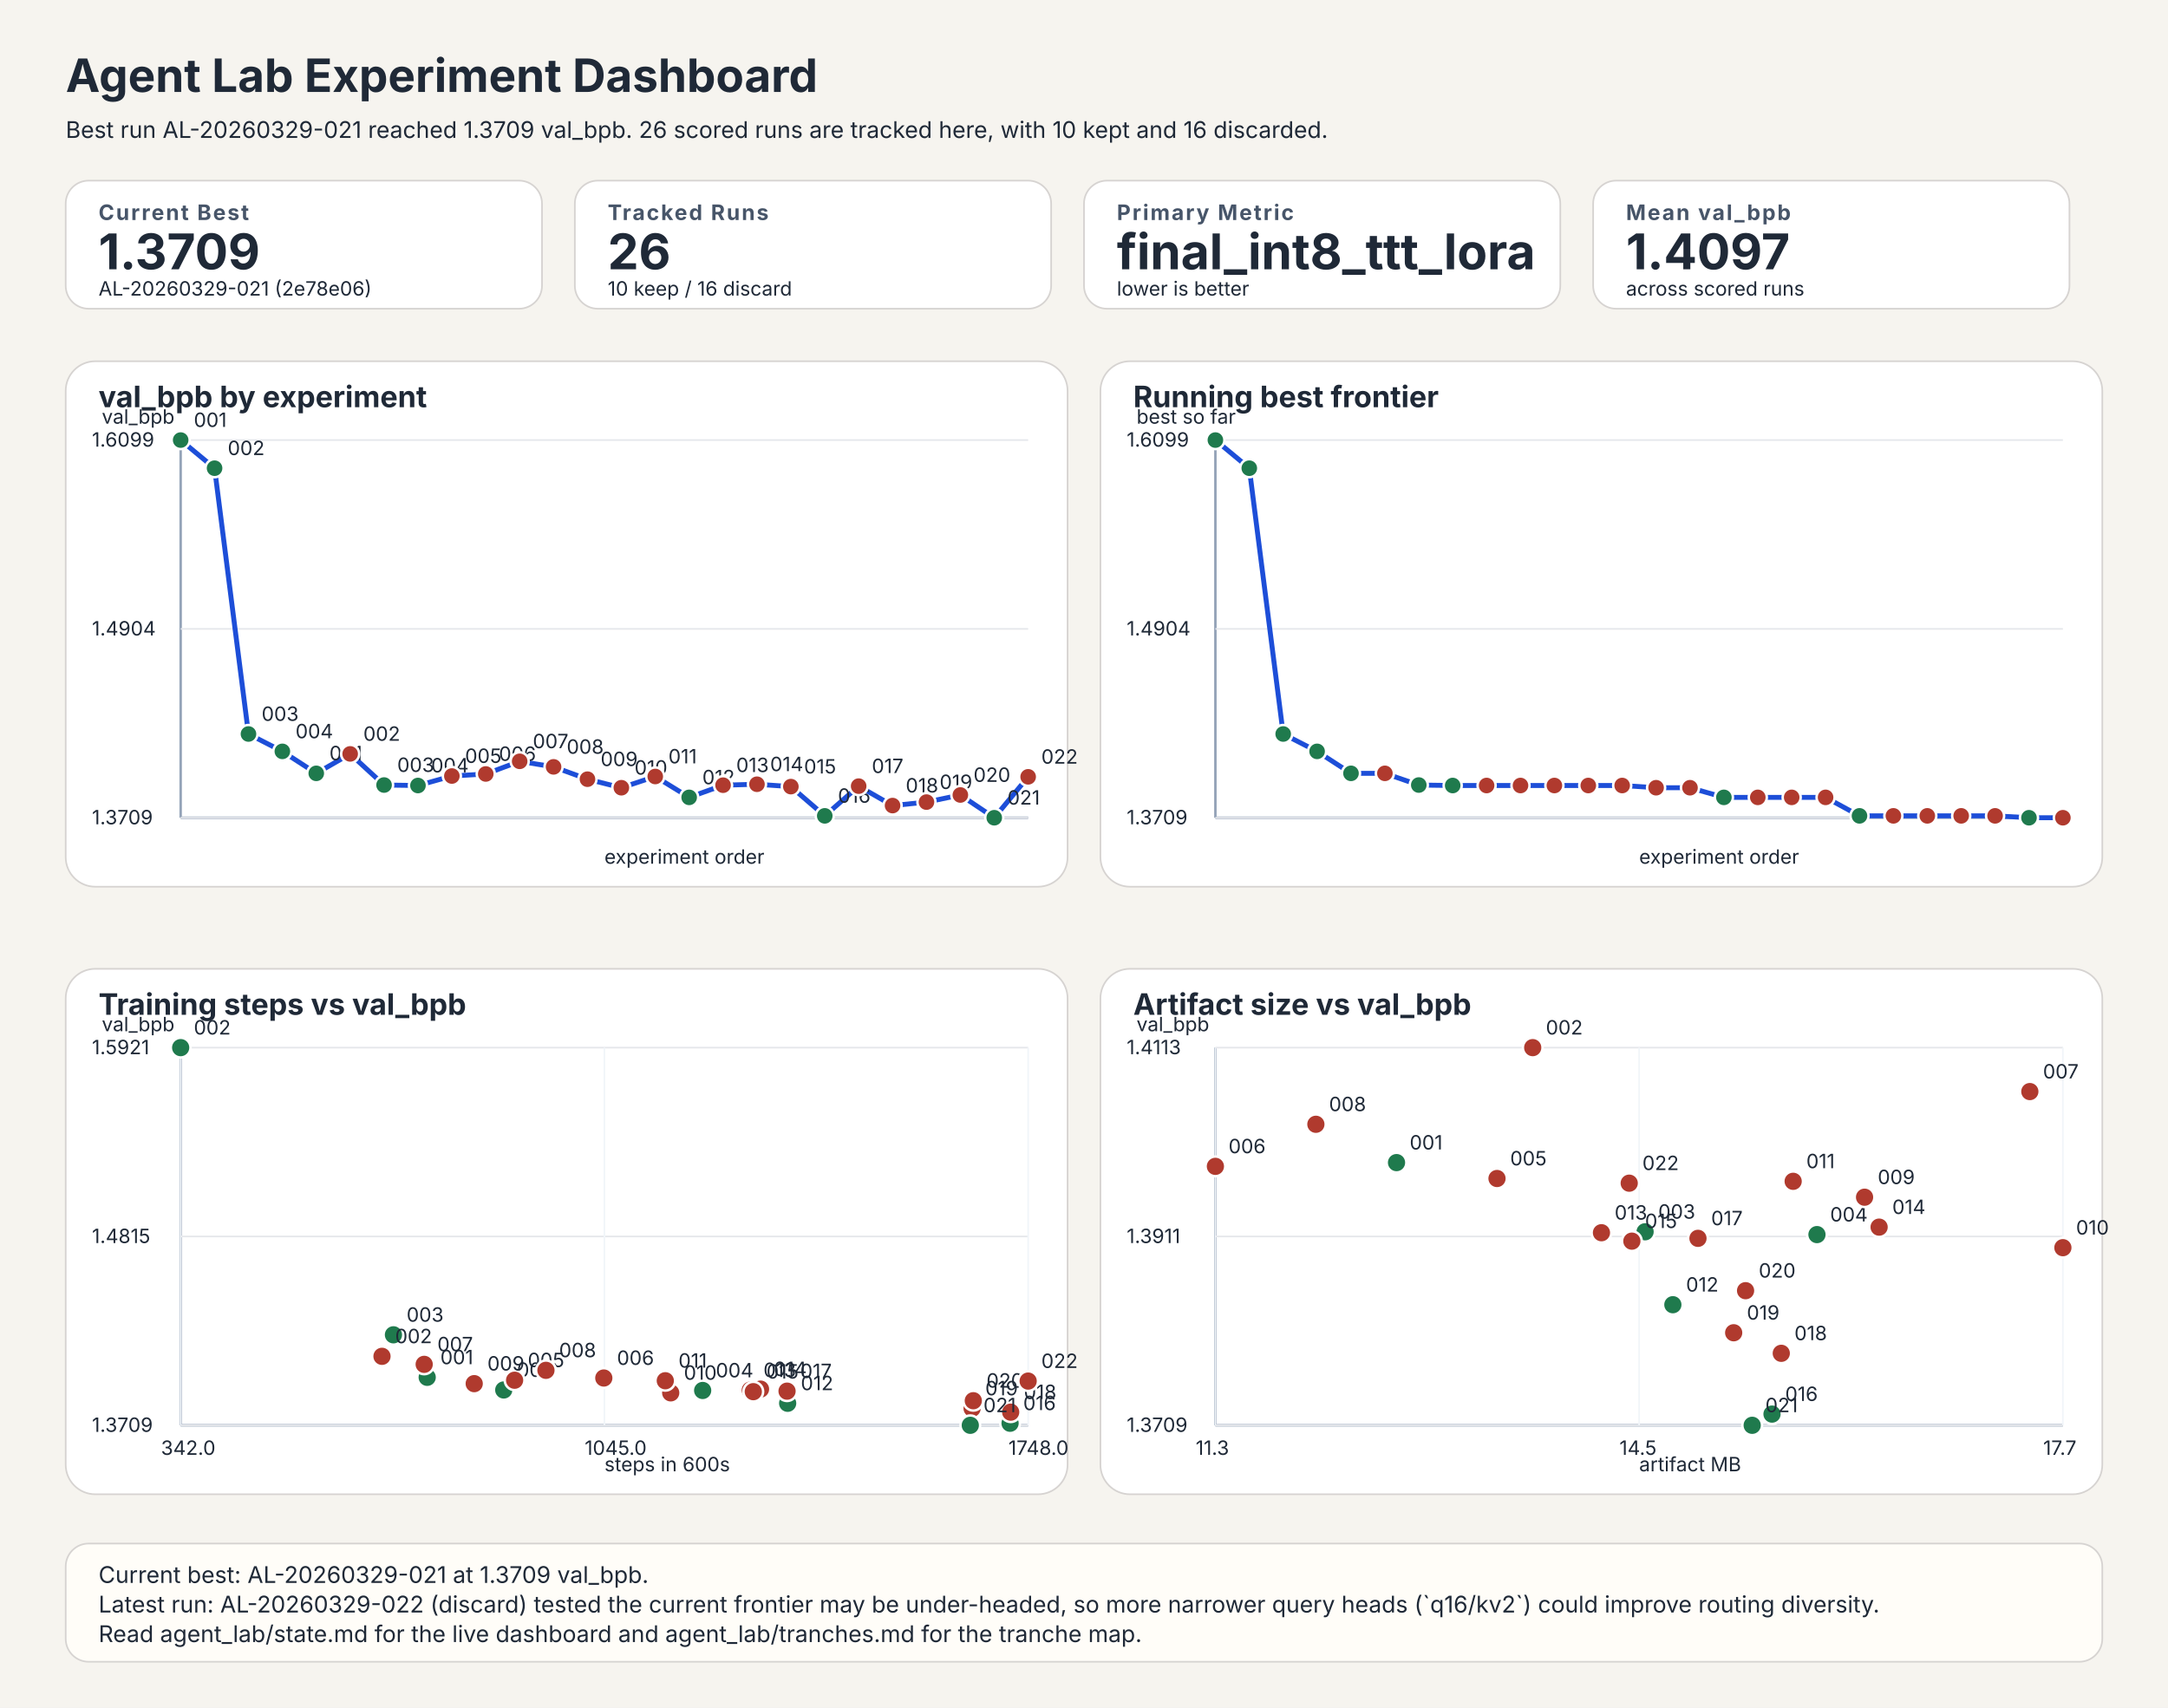
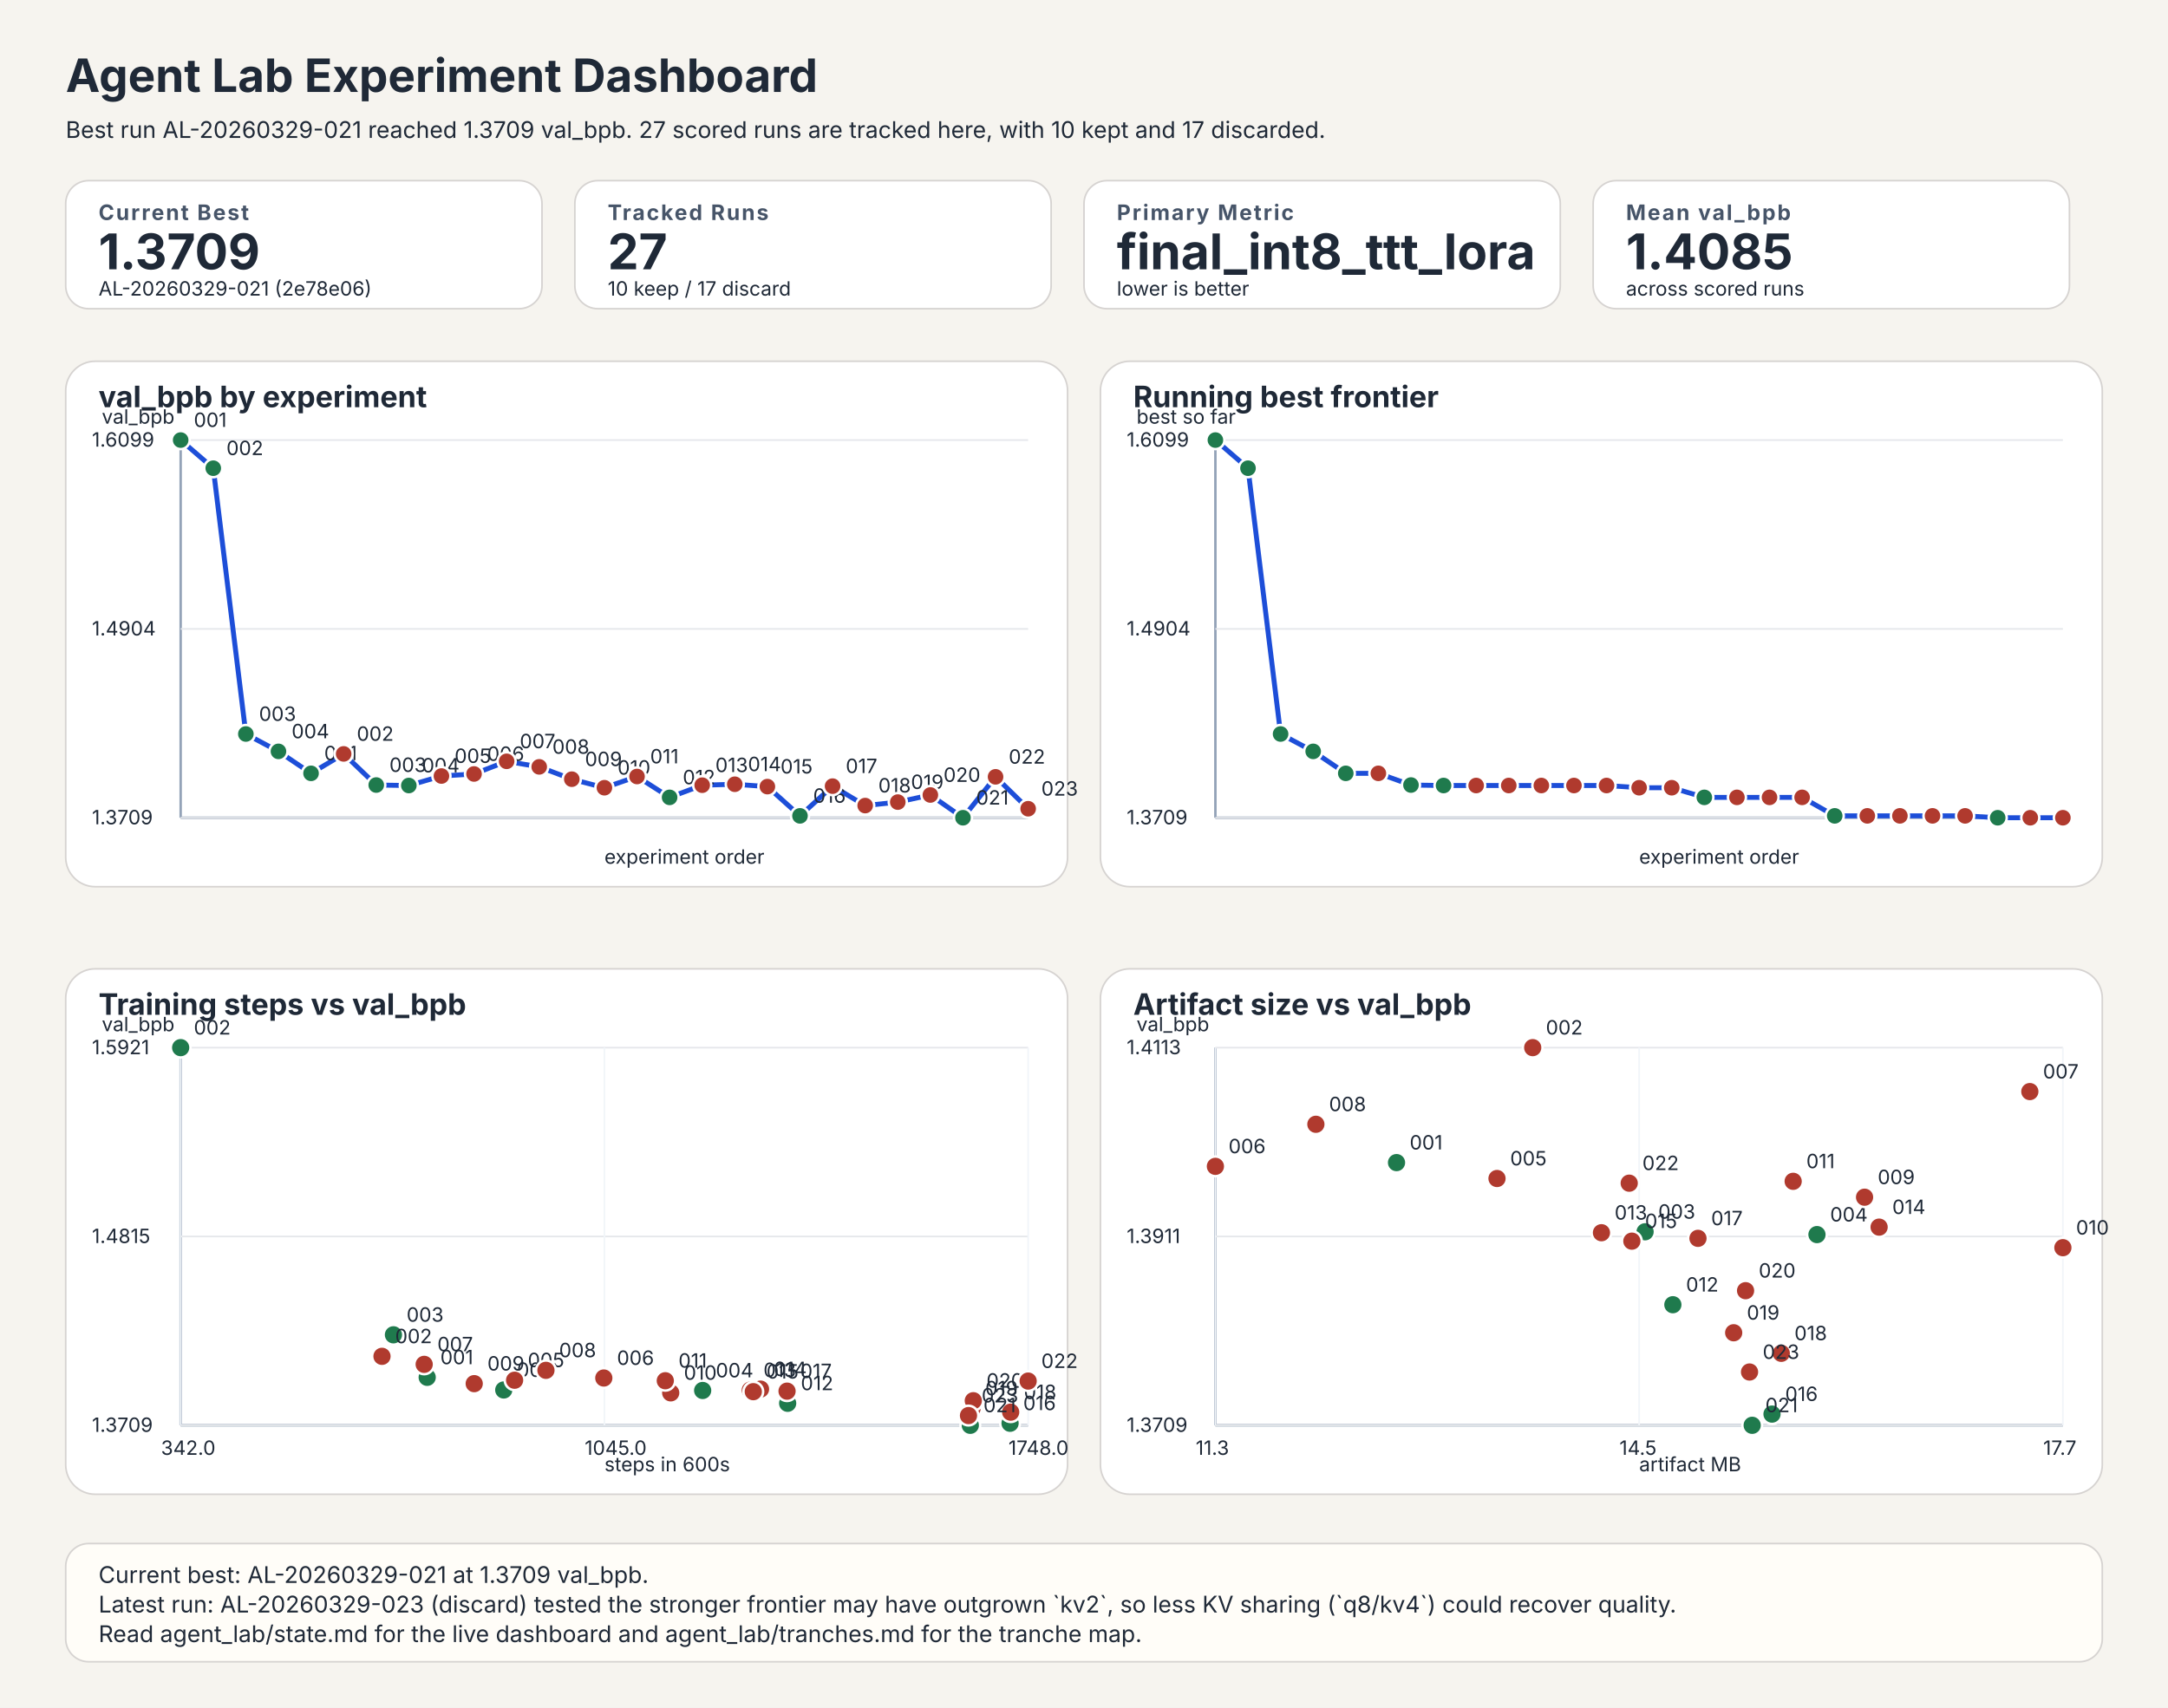
<svg xmlns="http://www.w3.org/2000/svg" width="1320" height="1040" viewBox="0 0 1320 1040">
  <rect width="100%" height="100%" fill="#f6f4ef" />
  <style>text{font-family:ui-sans-serif,system-ui,-apple-system,BlinkMacSystemFont,"Segoe UI",sans-serif;fill:#1f2937}.small{font-size:12px}.body{font-size:14px}.label{font-size:15px;font-weight:600}.title{font-size:28px;font-weight:700}.cardtitle{font-size:13px;font-weight:700;letter-spacing:.08em;text-transform:uppercase;fill:#475569}.metric{font-size:30px;font-weight:700}.paneltitle{font-size:18px;font-weight:700}</style>
  <text x="40" y="56" class="title">Agent Lab Experiment Dashboard</text>
-   <text x="40" y="84" class="body">Best run AL-20260329-021 reached 1.3709 val_bpb. 26 scored runs are tracked here, with 10 kept and 16 discarded.</text>
+   <text x="40" y="84" class="body">Best run AL-20260329-021 reached 1.3709 val_bpb. 27 scored runs are tracked here, with 10 kept and 17 discarded.</text>
  <rect x="40" y="110" width="290" height="78" rx="14" fill="#ffffff" stroke="#d6d3d1" />
  <text x="60" y="134" class="cardtitle">Current Best</text>
  <text x="60" y="164" class="metric">1.3709</text>
  <text x="60" y="180" class="small">AL-20260329-021 (2e78e06)</text>
  <rect x="350" y="110" width="290" height="78" rx="14" fill="#ffffff" stroke="#d6d3d1" />
  <text x="370" y="134" class="cardtitle">Tracked Runs</text>
-   <text x="370" y="164" class="metric">26</text>
-   <text x="370" y="180" class="small">10 keep / 16 discard</text>
+   <text x="370" y="164" class="metric">27</text>
+   <text x="370" y="180" class="small">10 keep / 17 discard</text>
  <rect x="660" y="110" width="290" height="78" rx="14" fill="#ffffff" stroke="#d6d3d1" />
  <text x="680" y="134" class="cardtitle">Primary Metric</text>
  <text x="680" y="164" class="metric">final_int8_ttt_lora</text>
  <text x="680" y="180" class="small">lower is better</text>
  <rect x="970" y="110" width="290" height="78" rx="14" fill="#ffffff" stroke="#d6d3d1" />
  <text x="990" y="134" class="cardtitle">Mean val_bpb</text>
-   <text x="990" y="164" class="metric">1.4097</text>
+   <text x="990" y="164" class="metric">1.4085</text>
  <text x="990" y="180" class="small">across scored runs</text>
  <rect x="40" y="220" width="610" height="320" rx="18" fill="#ffffff" stroke="#d6d3d1" />
  <text x="60" y="248" class="paneltitle">val_bpb by experiment</text>
  <line x1="110" y1="498" x2="626" y2="498" stroke="#94a3b8" stroke-width="1.5" />
  <line x1="110" y1="498" x2="110" y2="268" stroke="#94a3b8" stroke-width="1.5" />
  <text x="368.00" y="526.00" class="small">experiment order</text>
  <text x="62.00" y="258.00" class="small">val_bpb</text>
  <line x1="110" y1="498.00" x2="626" y2="498.00" stroke="#e5e7eb" stroke-width="1" />
  <text x="56.00" y="502.00" class="small">1.3709</text>
  <line x1="110" y1="383.00" x2="626" y2="383.00" stroke="#e5e7eb" stroke-width="1" />
  <text x="56.00" y="387.00" class="small">1.4904</text>
  <line x1="110" y1="268.00" x2="626" y2="268.00" stroke="#e5e7eb" stroke-width="1" />
  <text x="56.00" y="272.00" class="small">1.6099</text>
-   <polyline fill="none" stroke="#1d4ed8" stroke-width="3" points="110.00,268.00 130.64,285.13 151.28,447.00 171.92,457.58 192.56,470.96 213.20,459.12 233.84,478.08 254.48,478.37 275.12,472.59 295.76,471.34 316.40,463.64 337.04,467.01 357.68,474.52 378.32,479.72 398.96,472.88 419.60,485.59 440.24,478.18 460.88,477.60 481.52,479.04 502.16,496.85 522.80,478.75 543.44,490.59 564.08,488.47 584.72,484.14 605.36,498.00 626.00,473.08" />
+   <polyline fill="none" stroke="#1d4ed8" stroke-width="3" points="110.00,268.00 129.85,285.13 149.69,447.00 169.54,457.58 189.38,470.96 209.23,459.12 229.08,478.08 248.92,478.37 268.77,472.59 288.62,471.34 308.46,463.64 328.31,467.01 348.15,474.52 368.00,479.72 387.85,472.88 407.69,485.59 427.54,478.18 447.38,477.60 467.23,479.04 487.08,496.85 506.92,478.75 526.77,490.59 546.62,488.47 566.46,484.14 586.31,498.00 606.15,473.08 626.00,492.51" />
  <circle cx="110.00" cy="268.00" r="5.5" fill="#1f7a4d" stroke="#ffffff" stroke-width="1.5" />
  <text x="118.00" y="260.00" class="small">001</text>
-   <circle cx="130.64" cy="285.13" r="5.5" fill="#1f7a4d" stroke="#ffffff" stroke-width="1.5" />
-   <text x="138.64" y="277.13" class="small">002</text>
-   <circle cx="151.28" cy="447.00" r="5.5" fill="#1f7a4d" stroke="#ffffff" stroke-width="1.5" />
-   <text x="159.28" y="439.00" class="small">003</text>
-   <circle cx="171.92" cy="457.58" r="5.5" fill="#1f7a4d" stroke="#ffffff" stroke-width="1.5" />
-   <text x="179.92" y="449.58" class="small">004</text>
-   <circle cx="192.56" cy="470.96" r="5.5" fill="#1f7a4d" stroke="#ffffff" stroke-width="1.5" />
-   <text x="200.56" y="462.96" class="small">001</text>
-   <circle cx="213.20" cy="459.12" r="5.5" fill="#b03a2e" stroke="#ffffff" stroke-width="1.5" />
-   <text x="221.20" y="451.12" class="small">002</text>
-   <circle cx="233.84" cy="478.08" r="5.5" fill="#1f7a4d" stroke="#ffffff" stroke-width="1.5" />
-   <text x="241.84" y="470.08" class="small">003</text>
-   <circle cx="254.48" cy="478.37" r="5.5" fill="#1f7a4d" stroke="#ffffff" stroke-width="1.5" />
-   <text x="262.48" y="470.37" class="small">004</text>
-   <circle cx="275.12" cy="472.59" r="5.5" fill="#b03a2e" stroke="#ffffff" stroke-width="1.5" />
-   <text x="283.12" y="464.59" class="small">005</text>
-   <circle cx="295.76" cy="471.34" r="5.5" fill="#b03a2e" stroke="#ffffff" stroke-width="1.5" />
-   <text x="303.76" y="463.34" class="small">006</text>
-   <circle cx="316.40" cy="463.64" r="5.5" fill="#b03a2e" stroke="#ffffff" stroke-width="1.5" />
-   <text x="324.40" y="455.64" class="small">007</text>
-   <circle cx="337.04" cy="467.01" r="5.5" fill="#b03a2e" stroke="#ffffff" stroke-width="1.5" />
-   <text x="345.04" y="459.01" class="small">008</text>
-   <circle cx="357.68" cy="474.52" r="5.5" fill="#b03a2e" stroke="#ffffff" stroke-width="1.5" />
-   <text x="365.68" y="466.52" class="small">009</text>
-   <circle cx="378.32" cy="479.72" r="5.5" fill="#b03a2e" stroke="#ffffff" stroke-width="1.5" />
-   <text x="386.32" y="471.72" class="small">010</text>
-   <circle cx="398.96" cy="472.88" r="5.5" fill="#b03a2e" stroke="#ffffff" stroke-width="1.5" />
-   <text x="406.96" y="464.88" class="small">011</text>
-   <circle cx="419.60" cy="485.59" r="5.5" fill="#1f7a4d" stroke="#ffffff" stroke-width="1.5" />
-   <text x="427.60" y="477.59" class="small">012</text>
-   <circle cx="440.24" cy="478.18" r="5.5" fill="#b03a2e" stroke="#ffffff" stroke-width="1.5" />
-   <text x="448.24" y="470.18" class="small">013</text>
-   <circle cx="460.88" cy="477.60" r="5.5" fill="#b03a2e" stroke="#ffffff" stroke-width="1.5" />
-   <text x="468.88" y="469.60" class="small">014</text>
-   <circle cx="481.52" cy="479.04" r="5.5" fill="#b03a2e" stroke="#ffffff" stroke-width="1.5" />
-   <text x="489.52" y="471.04" class="small">015</text>
-   <circle cx="502.16" cy="496.85" r="5.5" fill="#1f7a4d" stroke="#ffffff" stroke-width="1.5" />
-   <text x="510.16" y="488.85" class="small">016</text>
-   <circle cx="522.80" cy="478.75" r="5.5" fill="#b03a2e" stroke="#ffffff" stroke-width="1.5" />
-   <text x="530.80" y="470.75" class="small">017</text>
-   <circle cx="543.44" cy="490.59" r="5.5" fill="#b03a2e" stroke="#ffffff" stroke-width="1.5" />
-   <text x="551.44" y="482.59" class="small">018</text>
-   <circle cx="564.08" cy="488.47" r="5.5" fill="#b03a2e" stroke="#ffffff" stroke-width="1.5" />
-   <text x="572.08" y="480.47" class="small">019</text>
-   <circle cx="584.72" cy="484.14" r="5.5" fill="#b03a2e" stroke="#ffffff" stroke-width="1.5" />
-   <text x="592.72" y="476.14" class="small">020</text>
-   <circle cx="605.36" cy="498.00" r="5.5" fill="#1f7a4d" stroke="#ffffff" stroke-width="1.5" />
-   <text x="613.36" y="490.00" class="small">021</text>
-   <circle cx="626.00" cy="473.08" r="5.5" fill="#b03a2e" stroke="#ffffff" stroke-width="1.5" />
-   <text x="634.00" y="465.08" class="small">022</text>
+   <circle cx="129.85" cy="285.13" r="5.5" fill="#1f7a4d" stroke="#ffffff" stroke-width="1.5" />
+   <text x="137.85" y="277.13" class="small">002</text>
+   <circle cx="149.69" cy="447.00" r="5.5" fill="#1f7a4d" stroke="#ffffff" stroke-width="1.5" />
+   <text x="157.69" y="439.00" class="small">003</text>
+   <circle cx="169.54" cy="457.58" r="5.5" fill="#1f7a4d" stroke="#ffffff" stroke-width="1.5" />
+   <text x="177.54" y="449.58" class="small">004</text>
+   <circle cx="189.38" cy="470.96" r="5.5" fill="#1f7a4d" stroke="#ffffff" stroke-width="1.5" />
+   <text x="197.38" y="462.96" class="small">001</text>
+   <circle cx="209.23" cy="459.12" r="5.5" fill="#b03a2e" stroke="#ffffff" stroke-width="1.5" />
+   <text x="217.23" y="451.12" class="small">002</text>
+   <circle cx="229.08" cy="478.08" r="5.5" fill="#1f7a4d" stroke="#ffffff" stroke-width="1.5" />
+   <text x="237.08" y="470.08" class="small">003</text>
+   <circle cx="248.92" cy="478.37" r="5.5" fill="#1f7a4d" stroke="#ffffff" stroke-width="1.5" />
+   <text x="256.92" y="470.37" class="small">004</text>
+   <circle cx="268.77" cy="472.59" r="5.5" fill="#b03a2e" stroke="#ffffff" stroke-width="1.5" />
+   <text x="276.77" y="464.59" class="small">005</text>
+   <circle cx="288.62" cy="471.34" r="5.5" fill="#b03a2e" stroke="#ffffff" stroke-width="1.5" />
+   <text x="296.62" y="463.34" class="small">006</text>
+   <circle cx="308.46" cy="463.64" r="5.5" fill="#b03a2e" stroke="#ffffff" stroke-width="1.5" />
+   <text x="316.46" y="455.64" class="small">007</text>
+   <circle cx="328.31" cy="467.01" r="5.5" fill="#b03a2e" stroke="#ffffff" stroke-width="1.5" />
+   <text x="336.31" y="459.01" class="small">008</text>
+   <circle cx="348.15" cy="474.52" r="5.5" fill="#b03a2e" stroke="#ffffff" stroke-width="1.5" />
+   <text x="356.15" y="466.52" class="small">009</text>
+   <circle cx="368.00" cy="479.72" r="5.5" fill="#b03a2e" stroke="#ffffff" stroke-width="1.5" />
+   <text x="376.00" y="471.72" class="small">010</text>
+   <circle cx="387.85" cy="472.88" r="5.5" fill="#b03a2e" stroke="#ffffff" stroke-width="1.5" />
+   <text x="395.85" y="464.88" class="small">011</text>
+   <circle cx="407.69" cy="485.59" r="5.5" fill="#1f7a4d" stroke="#ffffff" stroke-width="1.5" />
+   <text x="415.69" y="477.59" class="small">012</text>
+   <circle cx="427.54" cy="478.18" r="5.5" fill="#b03a2e" stroke="#ffffff" stroke-width="1.5" />
+   <text x="435.54" y="470.18" class="small">013</text>
+   <circle cx="447.38" cy="477.60" r="5.5" fill="#b03a2e" stroke="#ffffff" stroke-width="1.5" />
+   <text x="455.38" y="469.60" class="small">014</text>
+   <circle cx="467.23" cy="479.04" r="5.5" fill="#b03a2e" stroke="#ffffff" stroke-width="1.5" />
+   <text x="475.23" y="471.04" class="small">015</text>
+   <circle cx="487.08" cy="496.85" r="5.5" fill="#1f7a4d" stroke="#ffffff" stroke-width="1.5" />
+   <text x="495.08" y="488.85" class="small">016</text>
+   <circle cx="506.92" cy="478.75" r="5.5" fill="#b03a2e" stroke="#ffffff" stroke-width="1.5" />
+   <text x="514.92" y="470.75" class="small">017</text>
+   <circle cx="526.77" cy="490.59" r="5.5" fill="#b03a2e" stroke="#ffffff" stroke-width="1.5" />
+   <text x="534.77" y="482.59" class="small">018</text>
+   <circle cx="546.62" cy="488.47" r="5.5" fill="#b03a2e" stroke="#ffffff" stroke-width="1.5" />
+   <text x="554.62" y="480.47" class="small">019</text>
+   <circle cx="566.46" cy="484.14" r="5.5" fill="#b03a2e" stroke="#ffffff" stroke-width="1.5" />
+   <text x="574.46" y="476.14" class="small">020</text>
+   <circle cx="586.31" cy="498.00" r="5.5" fill="#1f7a4d" stroke="#ffffff" stroke-width="1.5" />
+   <text x="594.31" y="490.00" class="small">021</text>
+   <circle cx="606.15" cy="473.08" r="5.5" fill="#b03a2e" stroke="#ffffff" stroke-width="1.5" />
+   <text x="614.15" y="465.08" class="small">022</text>
+   <circle cx="626.00" cy="492.51" r="5.5" fill="#b03a2e" stroke="#ffffff" stroke-width="1.5" />
+   <text x="634.00" y="484.51" class="small">023</text>
  <rect x="670" y="220" width="610" height="320" rx="18" fill="#ffffff" stroke="#d6d3d1" />
  <text x="690" y="248" class="paneltitle">Running best frontier</text>
  <line x1="740" y1="498" x2="1256" y2="498" stroke="#94a3b8" stroke-width="1.5" />
  <line x1="740" y1="498" x2="740" y2="268" stroke="#94a3b8" stroke-width="1.5" />
  <text x="998.00" y="526.00" class="small">experiment order</text>
  <text x="692.00" y="258.00" class="small">best so far</text>
  <line x1="740" y1="498.00" x2="1256" y2="498.00" stroke="#e5e7eb" stroke-width="1" />
  <text x="686.00" y="502.00" class="small">1.3709</text>
  <line x1="740" y1="383.00" x2="1256" y2="383.00" stroke="#e5e7eb" stroke-width="1" />
  <text x="686.00" y="387.00" class="small">1.4904</text>
  <line x1="740" y1="268.00" x2="1256" y2="268.00" stroke="#e5e7eb" stroke-width="1" />
  <text x="686.00" y="272.00" class="small">1.6099</text>
-   <polyline fill="none" stroke="#1d4ed8" stroke-width="3" points="740.00,268.00 760.64,285.13 781.28,447.00 801.92,457.58 822.56,470.96 843.20,470.96 863.84,478.08 884.48,478.37 905.12,478.37 925.76,478.37 946.40,478.37 967.04,478.37 987.68,478.37 1008.32,479.72 1028.96,479.72 1049.60,485.59 1070.24,485.59 1090.88,485.59 1111.52,485.59 1132.16,496.85 1152.80,496.85 1173.44,496.85 1194.08,496.85 1214.72,496.85 1235.36,498.00 1256.00,498.00" />
+   <polyline fill="none" stroke="#1d4ed8" stroke-width="3" points="740.00,268.00 759.85,285.13 779.69,447.00 799.54,457.58 819.38,470.96 839.23,470.96 859.08,478.08 878.92,478.37 898.77,478.37 918.62,478.37 938.46,478.37 958.31,478.37 978.15,478.37 998.00,479.72 1017.85,479.72 1037.69,485.59 1057.54,485.59 1077.38,485.59 1097.23,485.59 1117.08,496.85 1136.92,496.85 1156.77,496.85 1176.62,496.85 1196.46,496.85 1216.31,498.00 1236.15,498.00 1256.00,498.00" />
  <circle cx="740.00" cy="268.00" r="5.5" fill="#1f7a4d" stroke="#ffffff" stroke-width="1.5" />
-   <circle cx="760.64" cy="285.13" r="5.5" fill="#1f7a4d" stroke="#ffffff" stroke-width="1.5" />
-   <circle cx="781.28" cy="447.00" r="5.5" fill="#1f7a4d" stroke="#ffffff" stroke-width="1.5" />
-   <circle cx="801.92" cy="457.58" r="5.5" fill="#1f7a4d" stroke="#ffffff" stroke-width="1.5" />
-   <circle cx="822.56" cy="470.96" r="5.5" fill="#1f7a4d" stroke="#ffffff" stroke-width="1.5" />
-   <circle cx="843.20" cy="470.96" r="5.5" fill="#b03a2e" stroke="#ffffff" stroke-width="1.5" />
-   <circle cx="863.84" cy="478.08" r="5.5" fill="#1f7a4d" stroke="#ffffff" stroke-width="1.5" />
-   <circle cx="884.48" cy="478.37" r="5.5" fill="#1f7a4d" stroke="#ffffff" stroke-width="1.5" />
-   <circle cx="905.12" cy="478.37" r="5.5" fill="#b03a2e" stroke="#ffffff" stroke-width="1.5" />
-   <circle cx="925.76" cy="478.37" r="5.5" fill="#b03a2e" stroke="#ffffff" stroke-width="1.5" />
-   <circle cx="946.40" cy="478.37" r="5.5" fill="#b03a2e" stroke="#ffffff" stroke-width="1.5" />
-   <circle cx="967.04" cy="478.37" r="5.5" fill="#b03a2e" stroke="#ffffff" stroke-width="1.5" />
-   <circle cx="987.68" cy="478.37" r="5.5" fill="#b03a2e" stroke="#ffffff" stroke-width="1.5" />
-   <circle cx="1008.32" cy="479.72" r="5.5" fill="#b03a2e" stroke="#ffffff" stroke-width="1.5" />
-   <circle cx="1028.96" cy="479.72" r="5.5" fill="#b03a2e" stroke="#ffffff" stroke-width="1.5" />
-   <circle cx="1049.60" cy="485.59" r="5.5" fill="#1f7a4d" stroke="#ffffff" stroke-width="1.5" />
-   <circle cx="1070.24" cy="485.59" r="5.5" fill="#b03a2e" stroke="#ffffff" stroke-width="1.5" />
-   <circle cx="1090.88" cy="485.59" r="5.5" fill="#b03a2e" stroke="#ffffff" stroke-width="1.5" />
-   <circle cx="1111.52" cy="485.59" r="5.5" fill="#b03a2e" stroke="#ffffff" stroke-width="1.5" />
-   <circle cx="1132.16" cy="496.85" r="5.5" fill="#1f7a4d" stroke="#ffffff" stroke-width="1.5" />
-   <circle cx="1152.80" cy="496.85" r="5.5" fill="#b03a2e" stroke="#ffffff" stroke-width="1.5" />
-   <circle cx="1173.44" cy="496.85" r="5.5" fill="#b03a2e" stroke="#ffffff" stroke-width="1.5" />
-   <circle cx="1194.08" cy="496.85" r="5.5" fill="#b03a2e" stroke="#ffffff" stroke-width="1.5" />
-   <circle cx="1214.72" cy="496.85" r="5.5" fill="#b03a2e" stroke="#ffffff" stroke-width="1.5" />
-   <circle cx="1235.36" cy="498.00" r="5.5" fill="#1f7a4d" stroke="#ffffff" stroke-width="1.5" />
+   <circle cx="759.85" cy="285.13" r="5.5" fill="#1f7a4d" stroke="#ffffff" stroke-width="1.5" />
+   <circle cx="779.69" cy="447.00" r="5.5" fill="#1f7a4d" stroke="#ffffff" stroke-width="1.5" />
+   <circle cx="799.54" cy="457.58" r="5.5" fill="#1f7a4d" stroke="#ffffff" stroke-width="1.5" />
+   <circle cx="819.38" cy="470.96" r="5.5" fill="#1f7a4d" stroke="#ffffff" stroke-width="1.5" />
+   <circle cx="839.23" cy="470.96" r="5.5" fill="#b03a2e" stroke="#ffffff" stroke-width="1.5" />
+   <circle cx="859.08" cy="478.08" r="5.5" fill="#1f7a4d" stroke="#ffffff" stroke-width="1.5" />
+   <circle cx="878.92" cy="478.37" r="5.5" fill="#1f7a4d" stroke="#ffffff" stroke-width="1.5" />
+   <circle cx="898.77" cy="478.37" r="5.5" fill="#b03a2e" stroke="#ffffff" stroke-width="1.5" />
+   <circle cx="918.62" cy="478.37" r="5.5" fill="#b03a2e" stroke="#ffffff" stroke-width="1.5" />
+   <circle cx="938.46" cy="478.37" r="5.5" fill="#b03a2e" stroke="#ffffff" stroke-width="1.5" />
+   <circle cx="958.31" cy="478.37" r="5.5" fill="#b03a2e" stroke="#ffffff" stroke-width="1.5" />
+   <circle cx="978.15" cy="478.37" r="5.5" fill="#b03a2e" stroke="#ffffff" stroke-width="1.5" />
+   <circle cx="998.00" cy="479.72" r="5.5" fill="#b03a2e" stroke="#ffffff" stroke-width="1.5" />
+   <circle cx="1017.85" cy="479.72" r="5.5" fill="#b03a2e" stroke="#ffffff" stroke-width="1.5" />
+   <circle cx="1037.69" cy="485.59" r="5.5" fill="#1f7a4d" stroke="#ffffff" stroke-width="1.5" />
+   <circle cx="1057.54" cy="485.59" r="5.5" fill="#b03a2e" stroke="#ffffff" stroke-width="1.5" />
+   <circle cx="1077.38" cy="485.59" r="5.5" fill="#b03a2e" stroke="#ffffff" stroke-width="1.5" />
+   <circle cx="1097.23" cy="485.59" r="5.5" fill="#b03a2e" stroke="#ffffff" stroke-width="1.5" />
+   <circle cx="1117.08" cy="496.85" r="5.5" fill="#1f7a4d" stroke="#ffffff" stroke-width="1.5" />
+   <circle cx="1136.92" cy="496.85" r="5.5" fill="#b03a2e" stroke="#ffffff" stroke-width="1.5" />
+   <circle cx="1156.77" cy="496.85" r="5.5" fill="#b03a2e" stroke="#ffffff" stroke-width="1.5" />
+   <circle cx="1176.62" cy="496.85" r="5.5" fill="#b03a2e" stroke="#ffffff" stroke-width="1.5" />
+   <circle cx="1196.46" cy="496.85" r="5.5" fill="#b03a2e" stroke="#ffffff" stroke-width="1.5" />
+   <circle cx="1216.31" cy="498.00" r="5.5" fill="#1f7a4d" stroke="#ffffff" stroke-width="1.5" />
+   <circle cx="1236.15" cy="498.00" r="5.5" fill="#b03a2e" stroke="#ffffff" stroke-width="1.5" />
  <circle cx="1256.00" cy="498.00" r="5.5" fill="#b03a2e" stroke="#ffffff" stroke-width="1.5" />
  <rect x="40" y="590" width="610" height="320" rx="18" fill="#ffffff" stroke="#d6d3d1" />
  <text x="60" y="618" class="paneltitle">Training steps vs val_bpb</text>
  <line x1="110" y1="868" x2="626" y2="868" stroke="#94a3b8" stroke-width="1.5" />
  <line x1="110" y1="868" x2="110" y2="638" stroke="#94a3b8" stroke-width="1.5" />
  <text x="368.00" y="896.00" class="small">steps in 600s</text>
  <text x="62.00" y="628.00" class="small">val_bpb</text>
  <line x1="110" y1="868.00" x2="626" y2="868.00" stroke="#e5e7eb" stroke-width="1" />
  <text x="56.00" y="872.00" class="small">1.3709</text>
  <line x1="110" y1="753.00" x2="626" y2="753.00" stroke="#e5e7eb" stroke-width="1" />
  <text x="56.00" y="757.00" class="small">1.4815</text>
  <line x1="110" y1="638.00" x2="626" y2="638.00" stroke="#e5e7eb" stroke-width="1" />
  <text x="56.00" y="642.00" class="small">1.5921</text>
  <line x1="110.00" y1="868" x2="110.00" y2="638" stroke="#f1f5f9" stroke-width="1" />
  <text x="98.00" y="886.00" class="small">342.0</text>
  <line x1="368.00" y1="868" x2="368.00" y2="638" stroke="#f1f5f9" stroke-width="1" />
  <text x="356.00" y="886.00" class="small">1045.0</text>
  <line x1="626.00" y1="868" x2="626.00" y2="638" stroke="#f1f5f9" stroke-width="1" />
  <text x="614.00" y="886.00" class="small">1748.0</text>
  <circle cx="110.00" cy="638.00" r="6" fill="#1f7a4d" stroke="#ffffff" stroke-width="1.5" />
  <text x="118.00" y="630.00" class="small">002</text>
  <circle cx="239.55" cy="812.89" r="6" fill="#1f7a4d" stroke="#ffffff" stroke-width="1.5" />
  <text x="247.55" y="804.89" class="small">003</text>
  <circle cx="260.10" cy="838.78" r="6" fill="#1f7a4d" stroke="#ffffff" stroke-width="1.5" />
  <text x="268.10" y="830.78" class="small">001</text>
  <circle cx="232.58" cy="825.99" r="6" fill="#b03a2e" stroke="#ffffff" stroke-width="1.5" />
  <text x="240.58" y="817.99" class="small">002</text>
  <circle cx="306.71" cy="846.48" r="6" fill="#1f7a4d" stroke="#ffffff" stroke-width="1.5" />
  <text x="314.71" y="838.48" class="small">003</text>
  <circle cx="427.82" cy="846.79" r="6" fill="#1f7a4d" stroke="#ffffff" stroke-width="1.5" />
  <text x="435.82" y="838.79" class="small">004</text>
  <circle cx="313.32" cy="840.55" r="6" fill="#b03a2e" stroke="#ffffff" stroke-width="1.5" />
  <text x="321.32" y="832.55" class="small">005</text>
  <circle cx="367.63" cy="839.20" r="6" fill="#b03a2e" stroke="#ffffff" stroke-width="1.5" />
  <text x="375.63" y="831.20" class="small">006</text>
  <circle cx="258.27" cy="830.88" r="6" fill="#b03a2e" stroke="#ffffff" stroke-width="1.5" />
  <text x="266.27" y="822.88" class="small">007</text>
  <circle cx="332.40" cy="834.52" r="6" fill="#b03a2e" stroke="#ffffff" stroke-width="1.5" />
  <text x="340.40" y="826.52" class="small">008</text>
  <circle cx="288.73" cy="842.63" r="6" fill="#b03a2e" stroke="#ffffff" stroke-width="1.5" />
  <text x="296.73" y="834.63" class="small">009</text>
  <circle cx="408.37" cy="848.24" r="6" fill="#b03a2e" stroke="#ffffff" stroke-width="1.5" />
  <text x="416.37" y="840.24" class="small">010</text>
  <circle cx="405.07" cy="840.86" r="6" fill="#b03a2e" stroke="#ffffff" stroke-width="1.5" />
  <text x="413.07" y="832.86" class="small">011</text>
  <circle cx="479.57" cy="854.59" r="6" fill="#1f7a4d" stroke="#ffffff" stroke-width="1.5" />
  <text x="487.57" y="846.59" class="small">012</text>
  <circle cx="456.81" cy="846.58" r="6" fill="#b03a2e" stroke="#ffffff" stroke-width="1.5" />
  <text x="464.81" y="838.58" class="small">013</text>
  <circle cx="463.05" cy="845.96" r="6" fill="#b03a2e" stroke="#ffffff" stroke-width="1.5" />
  <text x="471.05" y="837.96" class="small">014</text>
  <circle cx="458.65" cy="847.52" r="6" fill="#b03a2e" stroke="#ffffff" stroke-width="1.5" />
  <text x="466.65" y="839.52" class="small">015</text>
  <circle cx="614.99" cy="866.75" r="6" fill="#1f7a4d" stroke="#ffffff" stroke-width="1.5" />
  <text x="622.99" y="858.75" class="small">016</text>
  <circle cx="479.20" cy="847.20" r="6" fill="#b03a2e" stroke="#ffffff" stroke-width="1.5" />
  <text x="487.20" y="839.20" class="small">017</text>
  <circle cx="615.36" cy="859.99" r="6" fill="#b03a2e" stroke="#ffffff" stroke-width="1.5" />
  <text x="623.36" y="851.99" class="small">018</text>
  <circle cx="591.87" cy="857.71" r="6" fill="#b03a2e" stroke="#ffffff" stroke-width="1.5" />
  <text x="599.87" y="849.71" class="small">019</text>
  <circle cx="592.60" cy="853.03" r="6" fill="#b03a2e" stroke="#ffffff" stroke-width="1.5" />
  <text x="600.60" y="845.03" class="small">020</text>
  <circle cx="590.77" cy="868.00" r="6" fill="#1f7a4d" stroke="#ffffff" stroke-width="1.5" />
  <text x="598.77" y="860.00" class="small">021</text>
  <circle cx="626.00" cy="841.07" r="6" fill="#b03a2e" stroke="#ffffff" stroke-width="1.5" />
  <text x="634.00" y="833.07" class="small">022</text>
+   <circle cx="589.67" cy="862.07" r="6" fill="#b03a2e" stroke="#ffffff" stroke-width="1.5" />
+   <text x="597.67" y="854.07" class="small">023</text>
  <rect x="670" y="590" width="610" height="320" rx="18" fill="#ffffff" stroke="#d6d3d1" />
  <text x="690" y="618" class="paneltitle">Artifact size vs val_bpb</text>
  <line x1="740" y1="868" x2="1256" y2="868" stroke="#94a3b8" stroke-width="1.5" />
  <line x1="740" y1="868" x2="740" y2="638" stroke="#94a3b8" stroke-width="1.5" />
  <text x="998.00" y="896.00" class="small">artifact MB</text>
  <text x="692.00" y="628.00" class="small">val_bpb</text>
  <line x1="740" y1="868.00" x2="1256" y2="868.00" stroke="#e5e7eb" stroke-width="1" />
  <text x="686.00" y="872.00" class="small">1.3709</text>
  <line x1="740" y1="753.00" x2="1256" y2="753.00" stroke="#e5e7eb" stroke-width="1" />
  <text x="686.00" y="757.00" class="small">1.3911</text>
  <line x1="740" y1="638.00" x2="1256" y2="638.00" stroke="#e5e7eb" stroke-width="1" />
  <text x="686.00" y="642.00" class="small">1.4113</text>
  <line x1="740.00" y1="868" x2="740.00" y2="638" stroke="#f1f5f9" stroke-width="1" />
  <text x="728.00" y="886.00" class="small">11.3</text>
  <line x1="998.00" y1="868" x2="998.00" y2="638" stroke="#f1f5f9" stroke-width="1" />
  <text x="986.00" y="886.00" class="small">14.5</text>
  <line x1="1256.00" y1="868" x2="1256.00" y2="638" stroke="#f1f5f9" stroke-width="1" />
  <text x="1244.00" y="886.00" class="small">17.7</text>
  <circle cx="850.28" cy="708.02" r="6" fill="#1f7a4d" stroke="#ffffff" stroke-width="1.5" />
  <text x="858.28" y="700.02" class="small">001</text>
  <circle cx="933.20" cy="638.00" r="6" fill="#b03a2e" stroke="#ffffff" stroke-width="1.5" />
  <text x="941.20" y="630.00" class="small">002</text>
  <circle cx="1001.62" cy="750.15" r="6" fill="#1f7a4d" stroke="#ffffff" stroke-width="1.5" />
  <text x="1009.62" y="742.15" class="small">003</text>
  <circle cx="1106.27" cy="751.86" r="6" fill="#1f7a4d" stroke="#ffffff" stroke-width="1.5" />
  <text x="1114.27" y="743.86" class="small">004</text>
  <circle cx="911.46" cy="717.70" r="6" fill="#b03a2e" stroke="#ffffff" stroke-width="1.5" />
  <text x="919.46" y="709.70" class="small">005</text>
  <circle cx="740.00" cy="710.30" r="6" fill="#b03a2e" stroke="#ffffff" stroke-width="1.5" />
  <text x="748.00" y="702.30" class="small">006</text>
  <circle cx="1235.88" cy="664.76" r="6" fill="#b03a2e" stroke="#ffffff" stroke-width="1.5" />
  <text x="1243.88" y="656.76" class="small">007</text>
  <circle cx="801.18" cy="684.68" r="6" fill="#b03a2e" stroke="#ffffff" stroke-width="1.5" />
  <text x="809.18" y="676.68" class="small">008</text>
  <circle cx="1135.25" cy="729.09" r="6" fill="#b03a2e" stroke="#ffffff" stroke-width="1.5" />
  <text x="1143.25" y="721.09" class="small">009</text>
  <circle cx="1256.00" cy="759.83" r="6" fill="#b03a2e" stroke="#ffffff" stroke-width="1.5" />
  <text x="1264.00" y="751.83" class="small">010</text>
  <circle cx="1091.78" cy="719.41" r="6" fill="#b03a2e" stroke="#ffffff" stroke-width="1.5" />
  <text x="1099.78" y="711.41" class="small">011</text>
  <circle cx="1018.53" cy="794.56" r="6" fill="#1f7a4d" stroke="#ffffff" stroke-width="1.5" />
  <text x="1026.53" y="786.56" class="small">012</text>
  <circle cx="975.06" cy="750.72" r="6" fill="#b03a2e" stroke="#ffffff" stroke-width="1.5" />
  <text x="983.06" y="742.72" class="small">013</text>
  <circle cx="1144.11" cy="747.31" r="6" fill="#b03a2e" stroke="#ffffff" stroke-width="1.5" />
  <text x="1152.11" y="739.31" class="small">014</text>
  <circle cx="993.57" cy="755.85" r="6" fill="#b03a2e" stroke="#ffffff" stroke-width="1.5" />
  <text x="1001.57" y="747.85" class="small">015</text>
  <circle cx="1078.90" cy="861.17" r="6" fill="#1f7a4d" stroke="#ffffff" stroke-width="1.5" />
  <text x="1086.90" y="853.17" class="small">016</text>
  <circle cx="1033.82" cy="754.14" r="6" fill="#b03a2e" stroke="#ffffff" stroke-width="1.5" />
  <text x="1041.82" y="746.14" class="small">017</text>
  <circle cx="1084.54" cy="824.16" r="6" fill="#b03a2e" stroke="#ffffff" stroke-width="1.5" />
  <text x="1092.54" y="816.16" class="small">018</text>
  <circle cx="1055.56" cy="811.64" r="6" fill="#b03a2e" stroke="#ffffff" stroke-width="1.5" />
  <text x="1063.56" y="803.64" class="small">019</text>
  <circle cx="1062.80" cy="786.02" r="6" fill="#b03a2e" stroke="#ffffff" stroke-width="1.5" />
  <text x="1070.80" y="778.02" class="small">020</text>
  <circle cx="1066.83" cy="868.00" r="6" fill="#1f7a4d" stroke="#ffffff" stroke-width="1.5" />
  <text x="1074.83" y="860.00" class="small">021</text>
  <circle cx="991.96" cy="720.55" r="6" fill="#b03a2e" stroke="#ffffff" stroke-width="1.5" />
  <text x="999.96" y="712.55" class="small">022</text>
+   <circle cx="1065.22" cy="835.55" r="6" fill="#b03a2e" stroke="#ffffff" stroke-width="1.5" />
+   <text x="1073.22" y="827.55" class="small">023</text>
  <rect x="40" y="940" width="1240" height="72" rx="14" fill="#fffdf8" stroke="#d6d3d1" />
  <text x="60" y="964" class="body">Current best: AL-20260329-021 at 1.3709 val_bpb.</text>
-   <text x="60" y="982" class="body">Latest run: AL-20260329-022 (discard) tested the current frontier may be under-headed, so more narrower query heads (`q16/kv2`) could improve routing diversity.</text>
+   <text x="60" y="982" class="body">Latest run: AL-20260329-023 (discard) tested the stronger frontier may have outgrown `kv2`, so less KV sharing (`q8/kv4`) could recover quality.</text>
  <text x="60" y="1000" class="body">Read agent_lab/state.md for the live dashboard and agent_lab/tranches.md for the tranche map.</text>
</svg>
